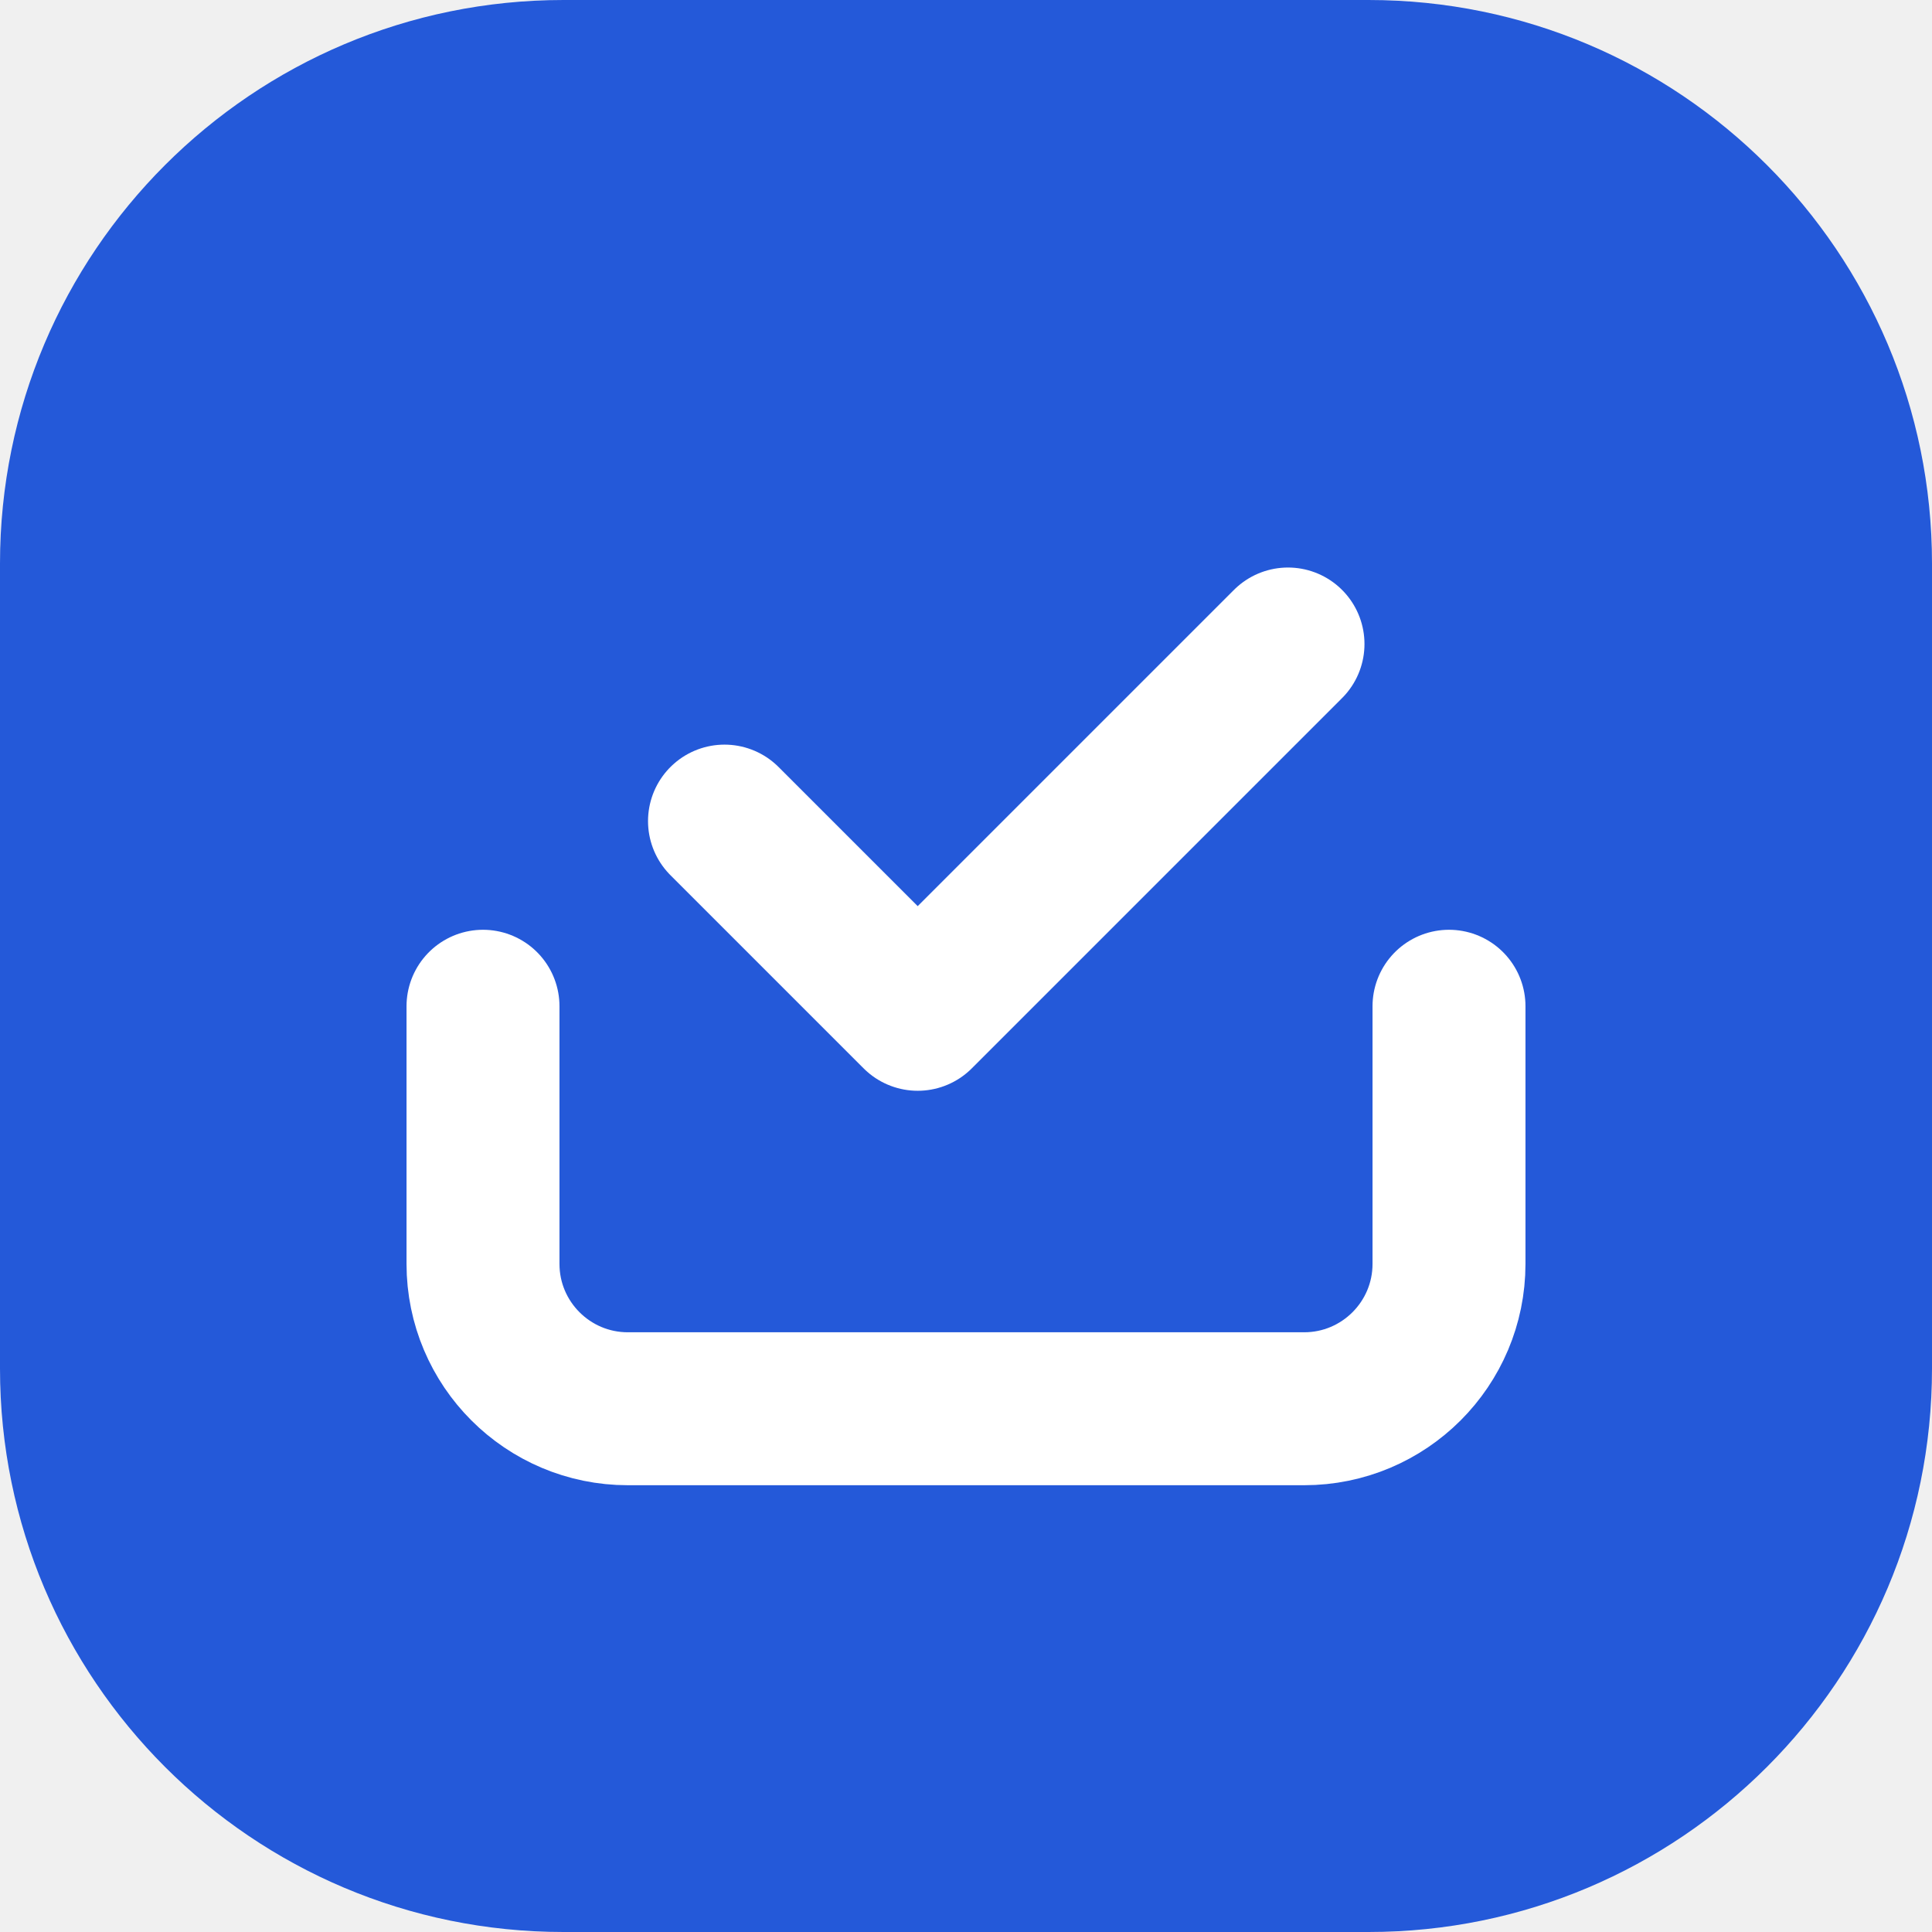
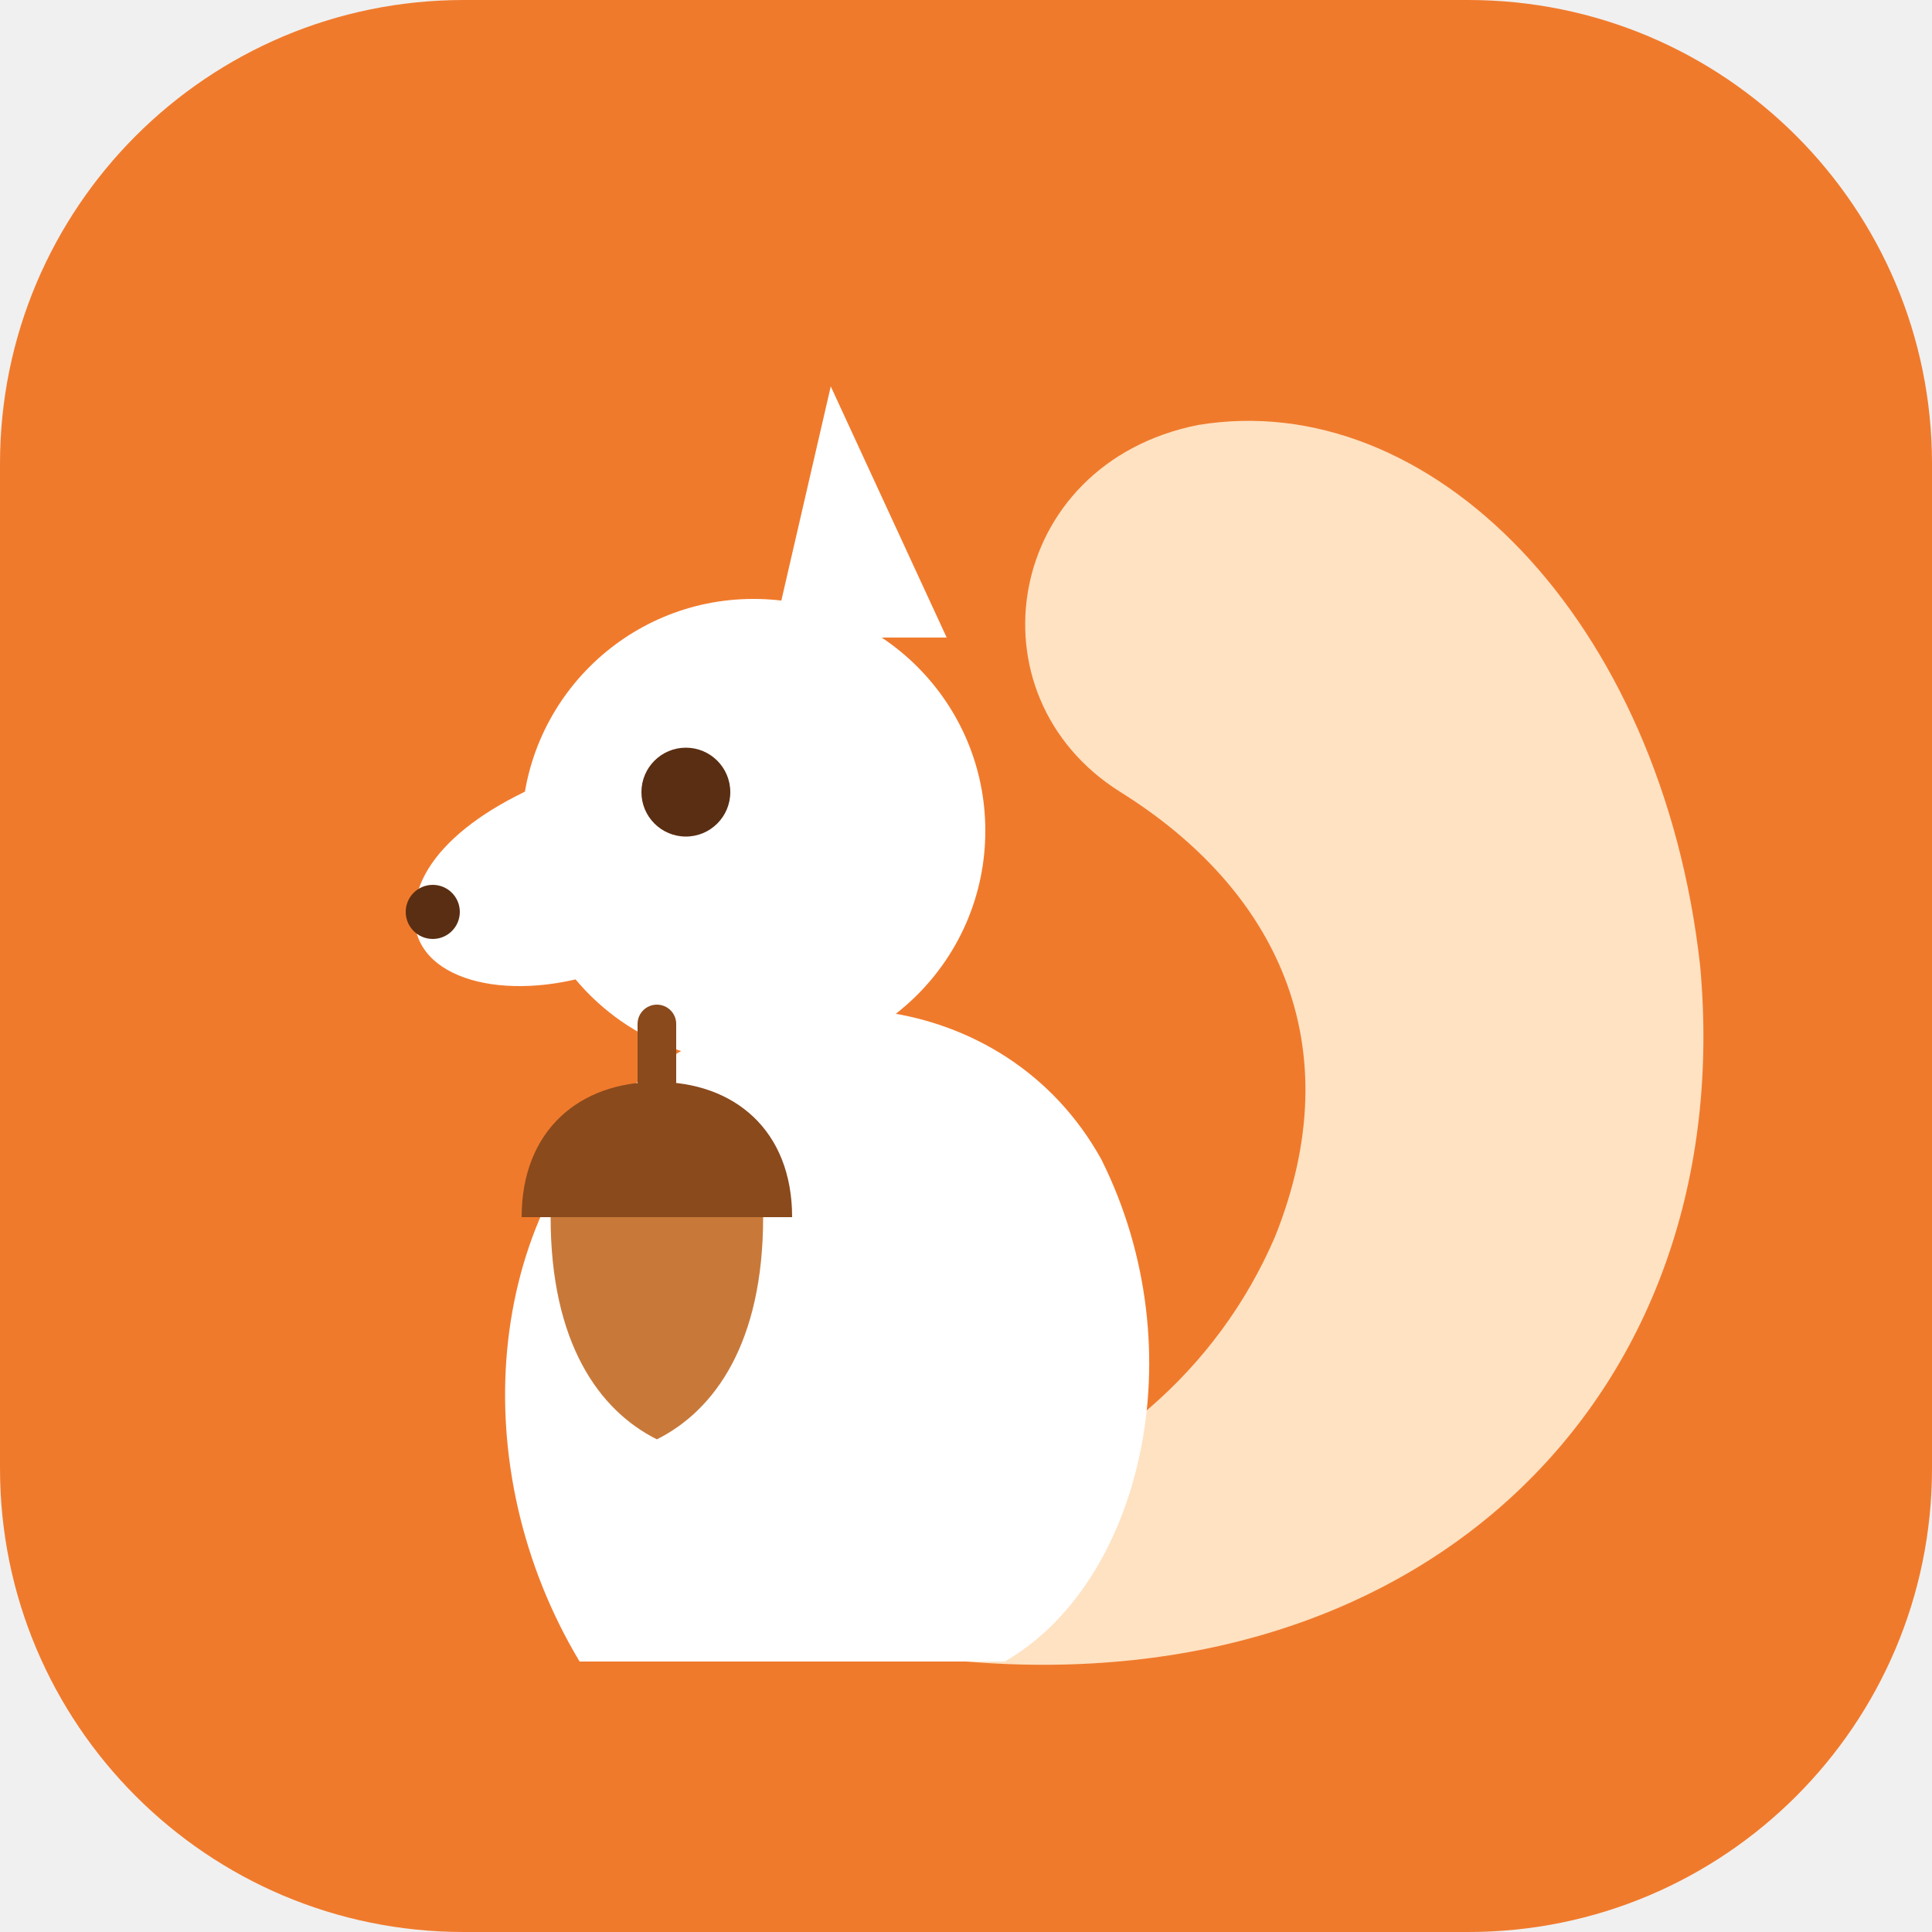
- <svg xmlns="http://www.w3.org/2000/svg" viewBox="0 0 24 24">
-   <rect width="24" height="24" rx="7" fill="#2459D9" />
-   <path d="M6 12.5v3.2a1.8 1.8 0 0 0 1.8 1.8h8.4a1.8 1.8 0 0 0 1.8-1.8v-3.2" stroke="#fff" stroke-width="1.9" fill="none" stroke-linecap="round" />
-   <path d="m9 10.2 2.4 2.4L16 8" stroke="#fff" stroke-width="1.9" fill="none" stroke-linecap="round" stroke-linejoin="round" />
+ <svg xmlns="http://www.w3.org/2000/svg" viewBox="0 0 100 100">
+   <rect width="100" height="100" rx="24" fill="#f07a2c" />
+   <path d="M50 86 C74 88 90 72 88 50 C86 32 74 20 62 22 C52 24 50 36 58 41 C66 46 70 54 66 64 C63 71 57 76 50 78 Z" fill="#ffe2c2" />
+   <path d="M30 86 C24 76 25 63 33 56 C40 50 52 51 57 60 C62 70 59 82 52 86 Z" fill="#ffffff" />
+   <circle cx="39" cy="43" r="12" fill="#ffffff" />
+   <path d="M29.5 40 C24 42 21 45 21.5 48 C22 51 27 52 32 50 Z" fill="#ffffff" />
+   <path d="M40 33 L43 20 L49 33 Z" fill="#ffffff" />
+   <circle cx="35.5" cy="41" r="2.3" fill="#5a2e12" />
+   <circle cx="22.4" cy="47.2" r="1.4" fill="#5a2e12" />
+   <path d="M27 63 C27 58.5 30 56 34 56 C38 56 41 58.5 41 63 Z" fill="#8a4a1c" />
+   <path d="M28.5 63 H39.5 C39.5 69.5 37 73 34 74.5 C31 73 28.5 69.5 28.5 63 Z" fill="#c8793a" />
+   <rect x="33" y="52" width="2" height="5" rx="1" fill="#8a4a1c" />
</svg>
